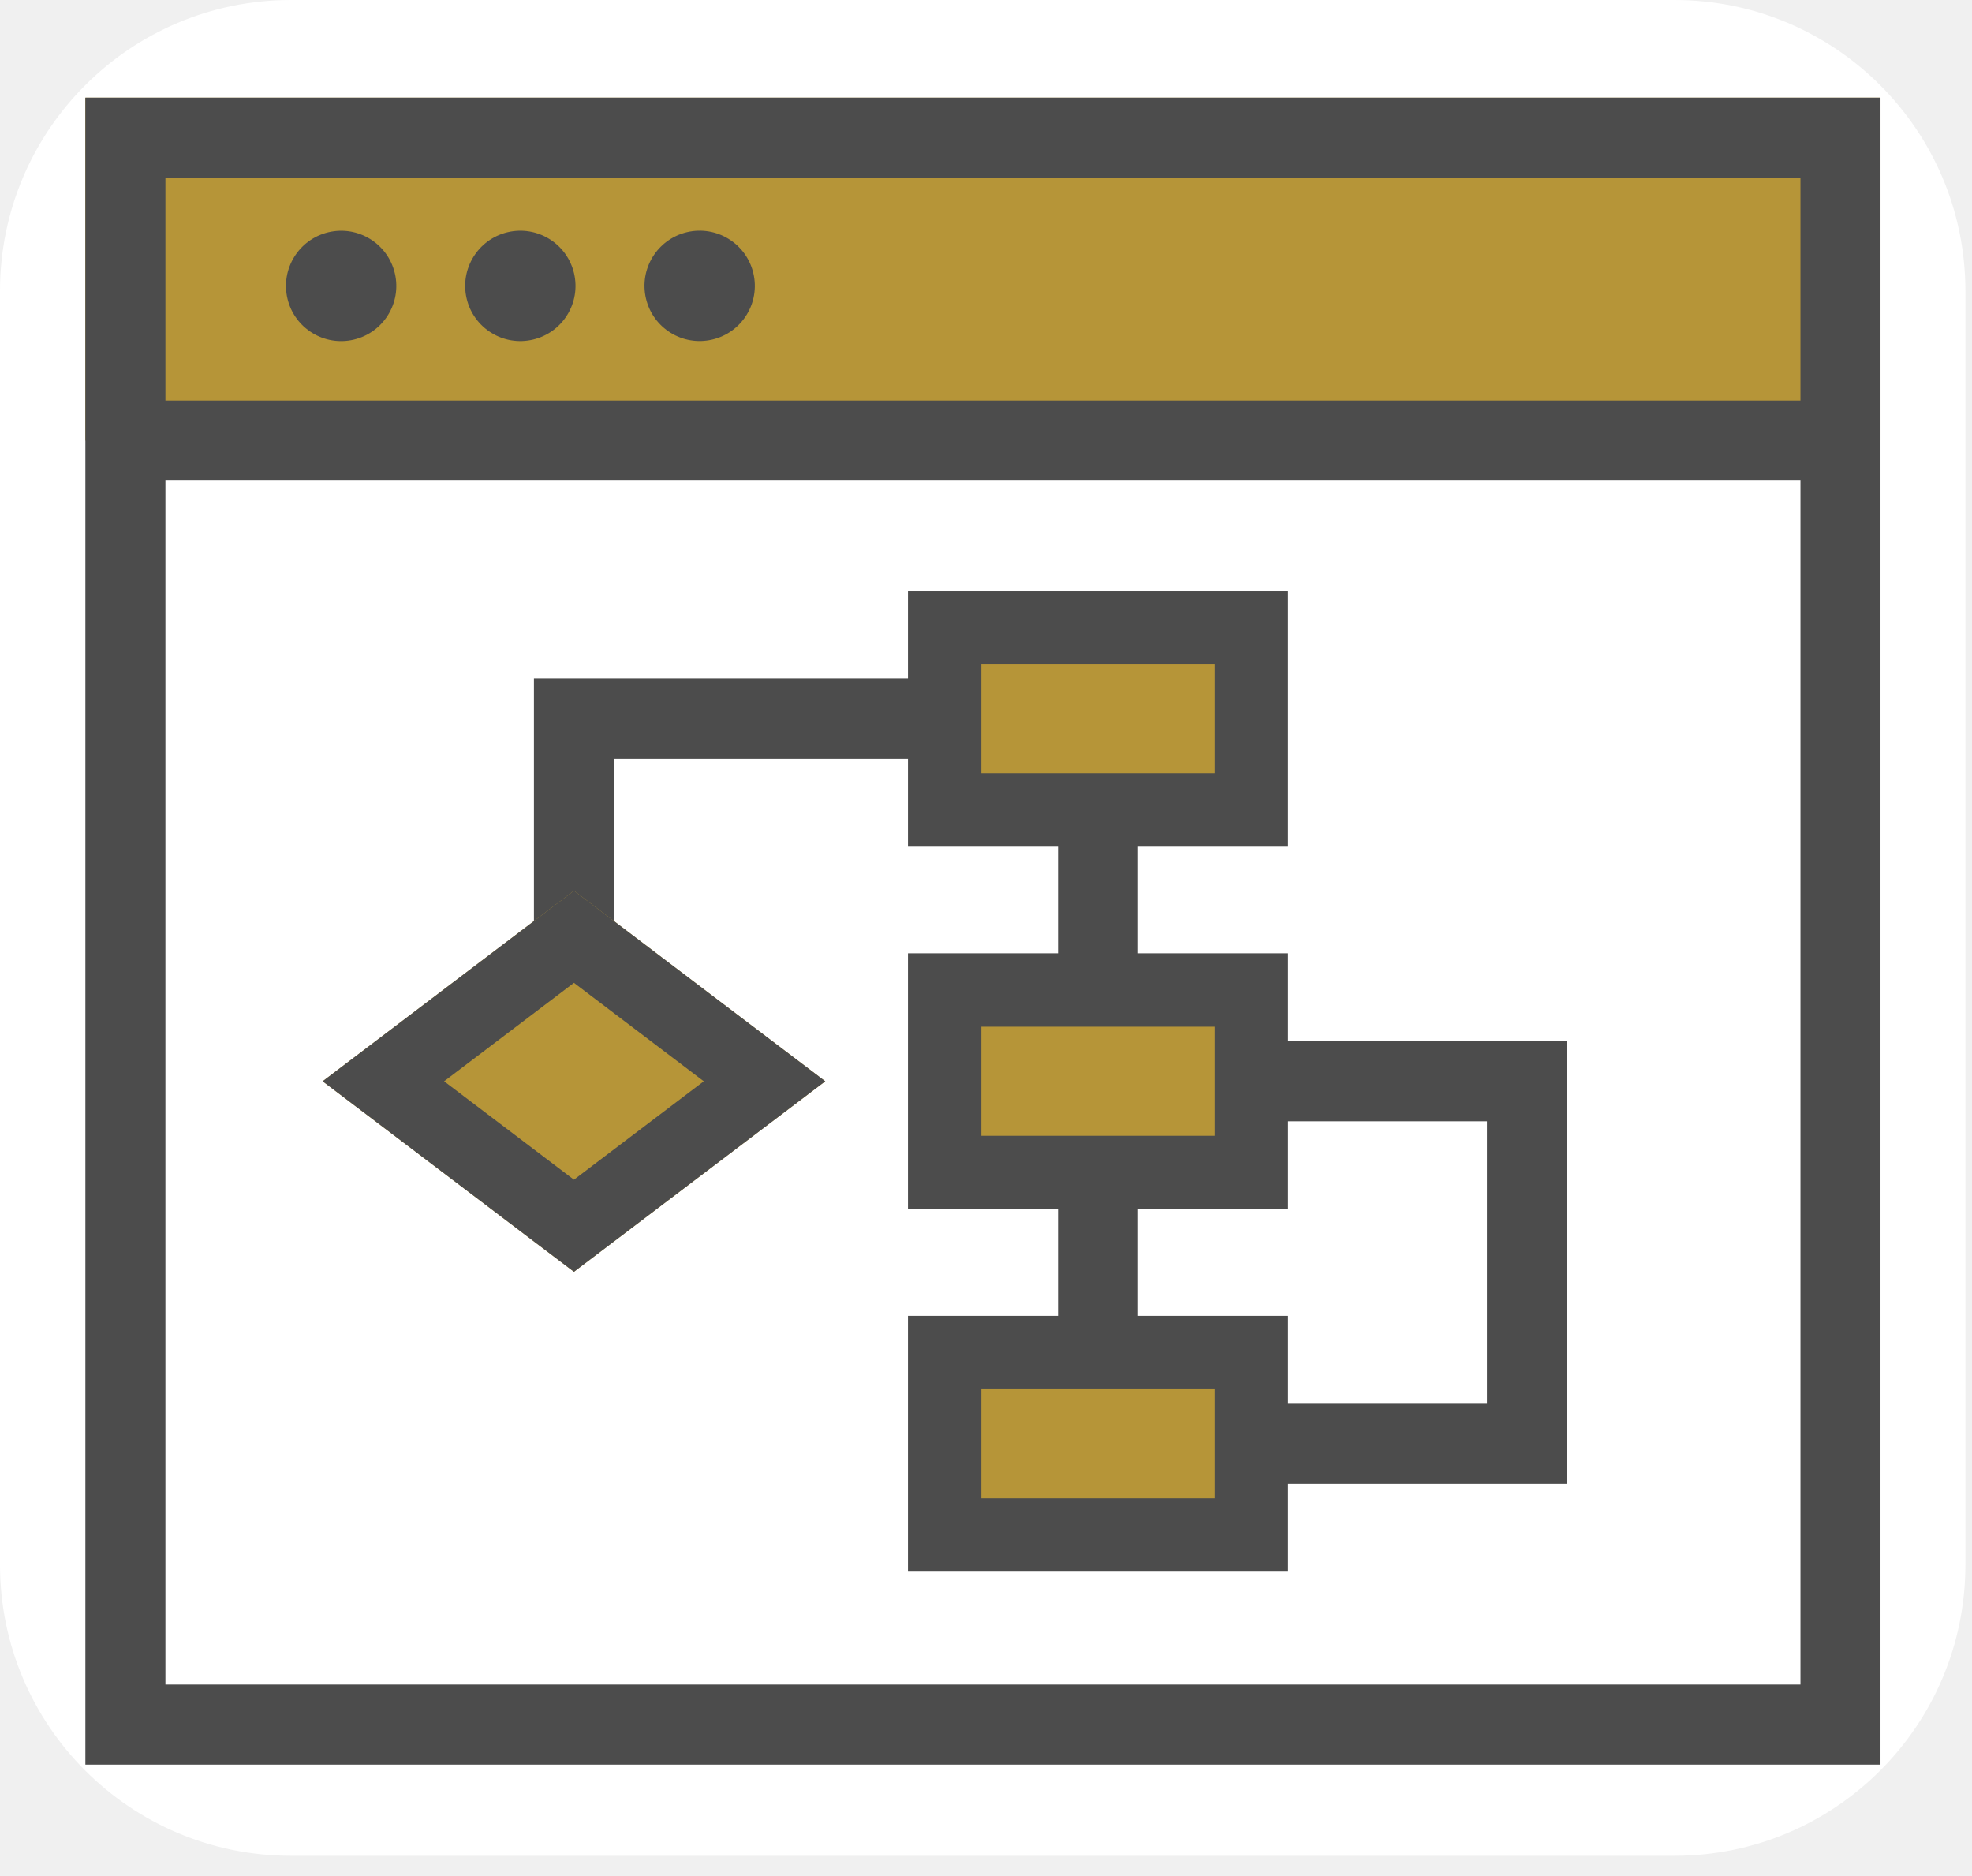
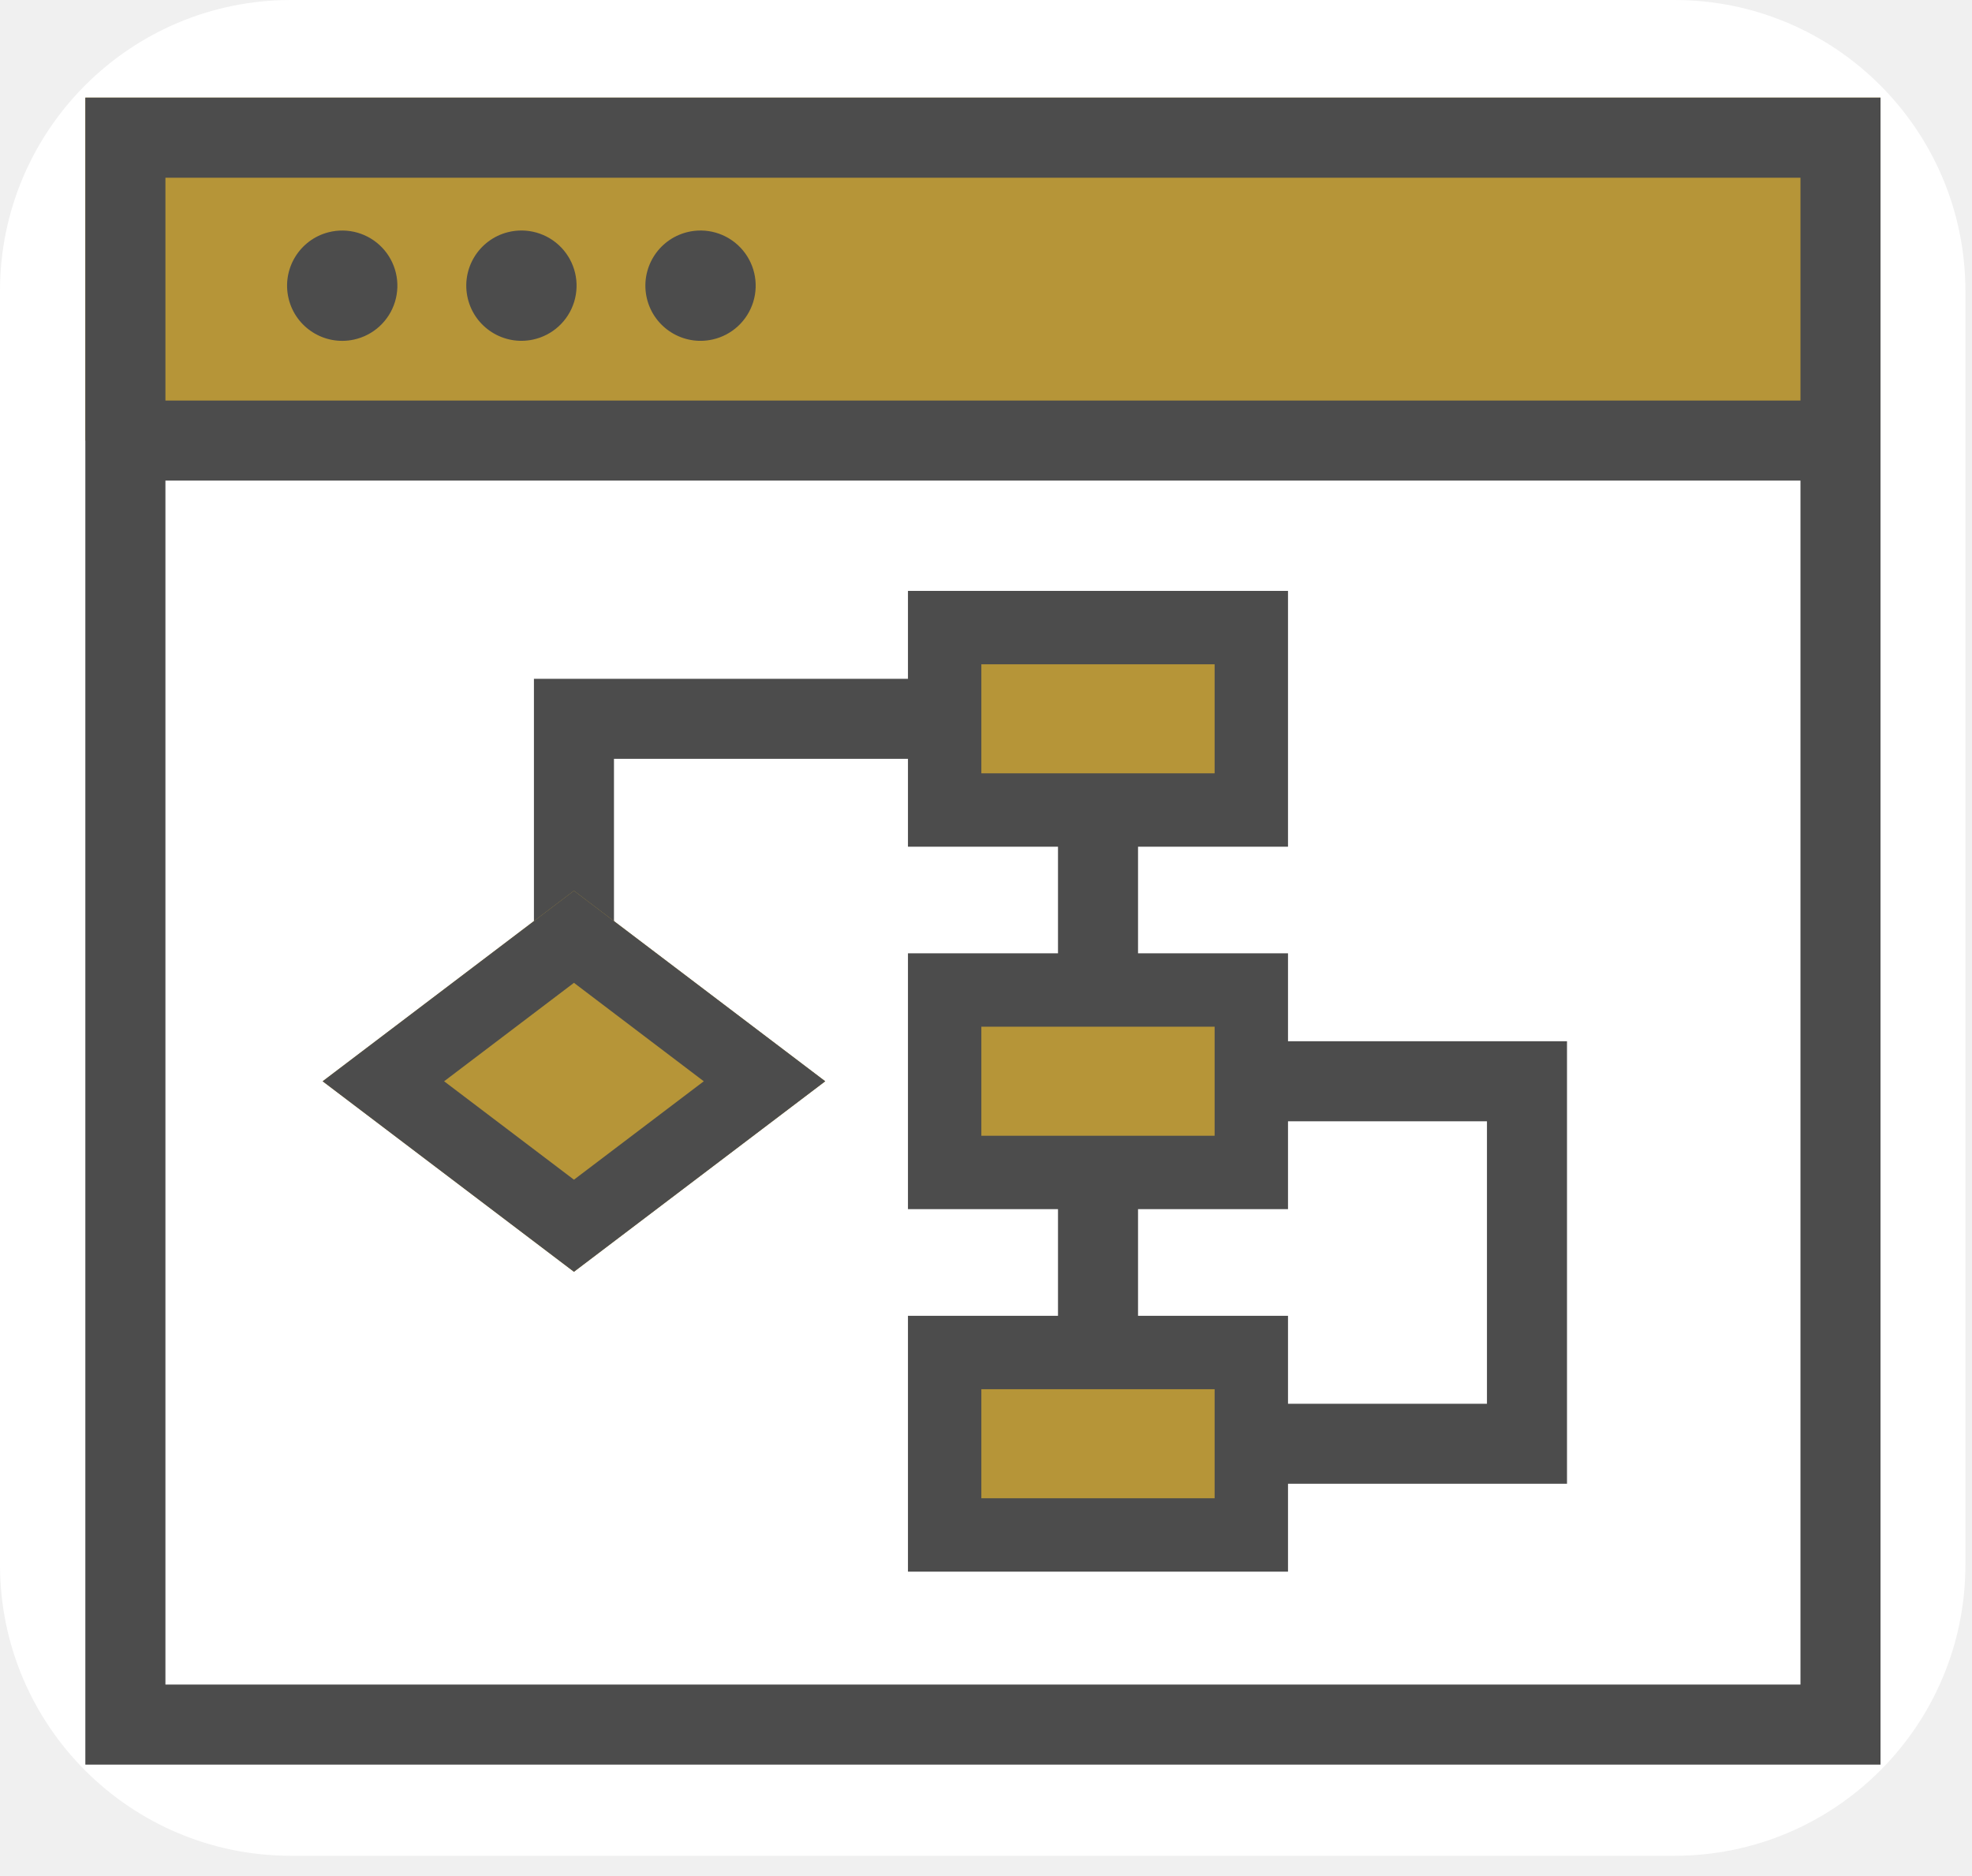
- <svg xmlns="http://www.w3.org/2000/svg" width="61" height="58" viewBox="0 0 61 58" fill="none">
-   <rect width="60.796" height="57.398" rx="9" fill="white" />
-   <path d="M58.17 13.626H2.641V3.021H58.17V13.626Z" fill="#B69538" />
-   <path d="M58.17 54.578H2.641V3.021H58.17V54.578ZM5.117 52.102H55.694V5.497H5.117V52.102Z" fill="#4C4C4C" />
-   <path d="M56.932 12.388H3.879V14.864H56.932V12.388Z" fill="#4C4C4C" />
-   <path d="M16.488 10.503C17.405 10.287 17.973 9.368 17.756 8.451C17.54 7.533 16.621 6.966 15.704 7.182C14.786 7.399 14.219 8.318 14.435 9.235C14.652 10.152 15.571 10.72 16.488 10.503Z" fill="#4C4C4C" />
-   <path d="M10.945 10.504C11.862 10.288 12.43 9.369 12.213 8.452C11.997 7.534 11.078 6.967 10.161 7.183C9.243 7.4 8.676 8.319 8.892 9.236C9.109 10.153 10.028 10.721 10.945 10.504Z" fill="#4C4C4C" />
-   <path d="M22.035 10.502C22.952 10.286 23.52 9.367 23.303 8.45C23.087 7.532 22.168 6.965 21.25 7.181C20.333 7.398 19.765 8.317 19.982 9.234C20.198 10.151 21.117 10.719 22.035 10.502Z" fill="#4C4C4C" />
-   <path d="M48.472 45.893H38.703V43.417H45.996V34.681H38.703V32.205H48.472V45.893Z" fill="#4C4C4C" />
-   <path d="M35.203 22.231H32.727V44.654H35.203V22.231Z" fill="#4C4C4C" />
-   <path d="M38.705 19.41H29.219V25.052H38.705V19.41Z" fill="#B69538" />
-   <path d="M39.842 26.188H28.086V18.276H39.842V26.188ZM30.356 23.918H37.572V20.546H30.356V23.918Z" fill="#4C4C4C" />
-   <path d="M38.705 30.622H29.219V36.264H38.705V30.622Z" fill="#B69538" />
-   <path d="M39.842 37.398H28.086V29.485H39.842V37.398ZM30.356 35.129H37.572V31.755H30.356V35.129Z" fill="#4C4C4C" />
-   <path d="M38.705 41.833H29.219V47.475H38.705V41.833Z" fill="#B69538" />
-   <path d="M39.842 48.61H28.086V40.697H39.842V48.61ZM30.356 46.34H37.572V42.967H30.356V46.34Z" fill="#4C4C4C" />
-   <path d="M18.992 28.975H16.516V20.994H29.222V23.47H18.992V28.975Z" fill="#4C4C4C" />
-   <path d="M17.754 39.335L9.98 33.443L17.754 27.55L25.527 33.443L17.754 39.335Z" fill="#B69538" />
-   <path d="M17.754 39.335L9.98 33.443L17.754 27.55L25.527 33.443L17.754 39.335ZM13.738 33.443L17.754 36.487L21.77 33.443L17.754 30.398L13.738 33.443Z" fill="#4C4C4C" />
+ <svg xmlns="http://www.w3.org/2000/svg" width="61" height="58" fill="none">
+   <rect width="60.796" height="57.398" rx="9" fill="#fff" />
+   <path d="M58.17 13.626H2.64V3.02h55.53v10.605z" fill="#B69538" />
+   <path d="M58.17 54.578H2.64V3.02h55.53v51.557zM5.117 52.102h50.577V5.497H5.117v46.605z" fill="#4C4C4C" />
+   <path d="M56.932 12.388H3.88v2.476h53.053v-2.476zm-40.444-1.885a1.706 1.706 0 1 0-.784-3.32 1.706 1.706 0 0 0 .784 3.32zm-5.543.001a1.706 1.706 0 1 0-.784-3.32 1.706 1.706 0 0 0 .784 3.32zm11.09-.002a1.706 1.706 0 1 0-.785-3.32 1.706 1.706 0 0 0 .785 3.32zm26.437 35.39h-9.769v-2.475h7.293v-8.736h-7.293v-2.476h9.769v13.688zm-13.27-23.66h-2.475v22.422h2.476V22.231z" fill="#4C4C4C" />
+   <path d="M38.705 19.41h-9.486v5.642h9.486V19.41z" fill="#B69538" />
+   <path d="M39.842 26.188H28.086v-7.912h11.756v7.912zm-9.486-2.27h7.216v-3.372h-7.216v3.372z" fill="#4C4C4C" />
+   <path d="M38.705 30.622h-9.486v5.642h9.486v-5.642z" fill="#B69538" />
+   <path d="M39.842 37.398H28.086v-7.913h11.756v7.913zm-9.486-2.27h7.216v-3.373h-7.216v3.374z" fill="#4C4C4C" />
+   <path d="M38.705 41.833h-9.486v5.642h9.486v-5.642z" fill="#B69538" />
+   <path d="M39.842 48.61H28.086v-7.913h11.756v7.913zm-9.486-2.27h7.216v-3.373h-7.216v3.373zM18.992 28.975h-2.476v-7.98h12.706v2.475h-10.23v5.505z" fill="#4C4C4C" />
+   <path d="M17.754 39.335L9.98 33.443l7.774-5.893 7.773 5.893-7.773 5.892z" fill="#B69538" />
+   <path d="M17.754 39.335L9.98 33.443l7.774-5.893 7.773 5.893-7.773 5.892zm-4.016-5.892l4.016 3.044 4.016-3.044-4.016-3.045-4.016 3.045z" fill="#4C4C4C" />
</svg>
